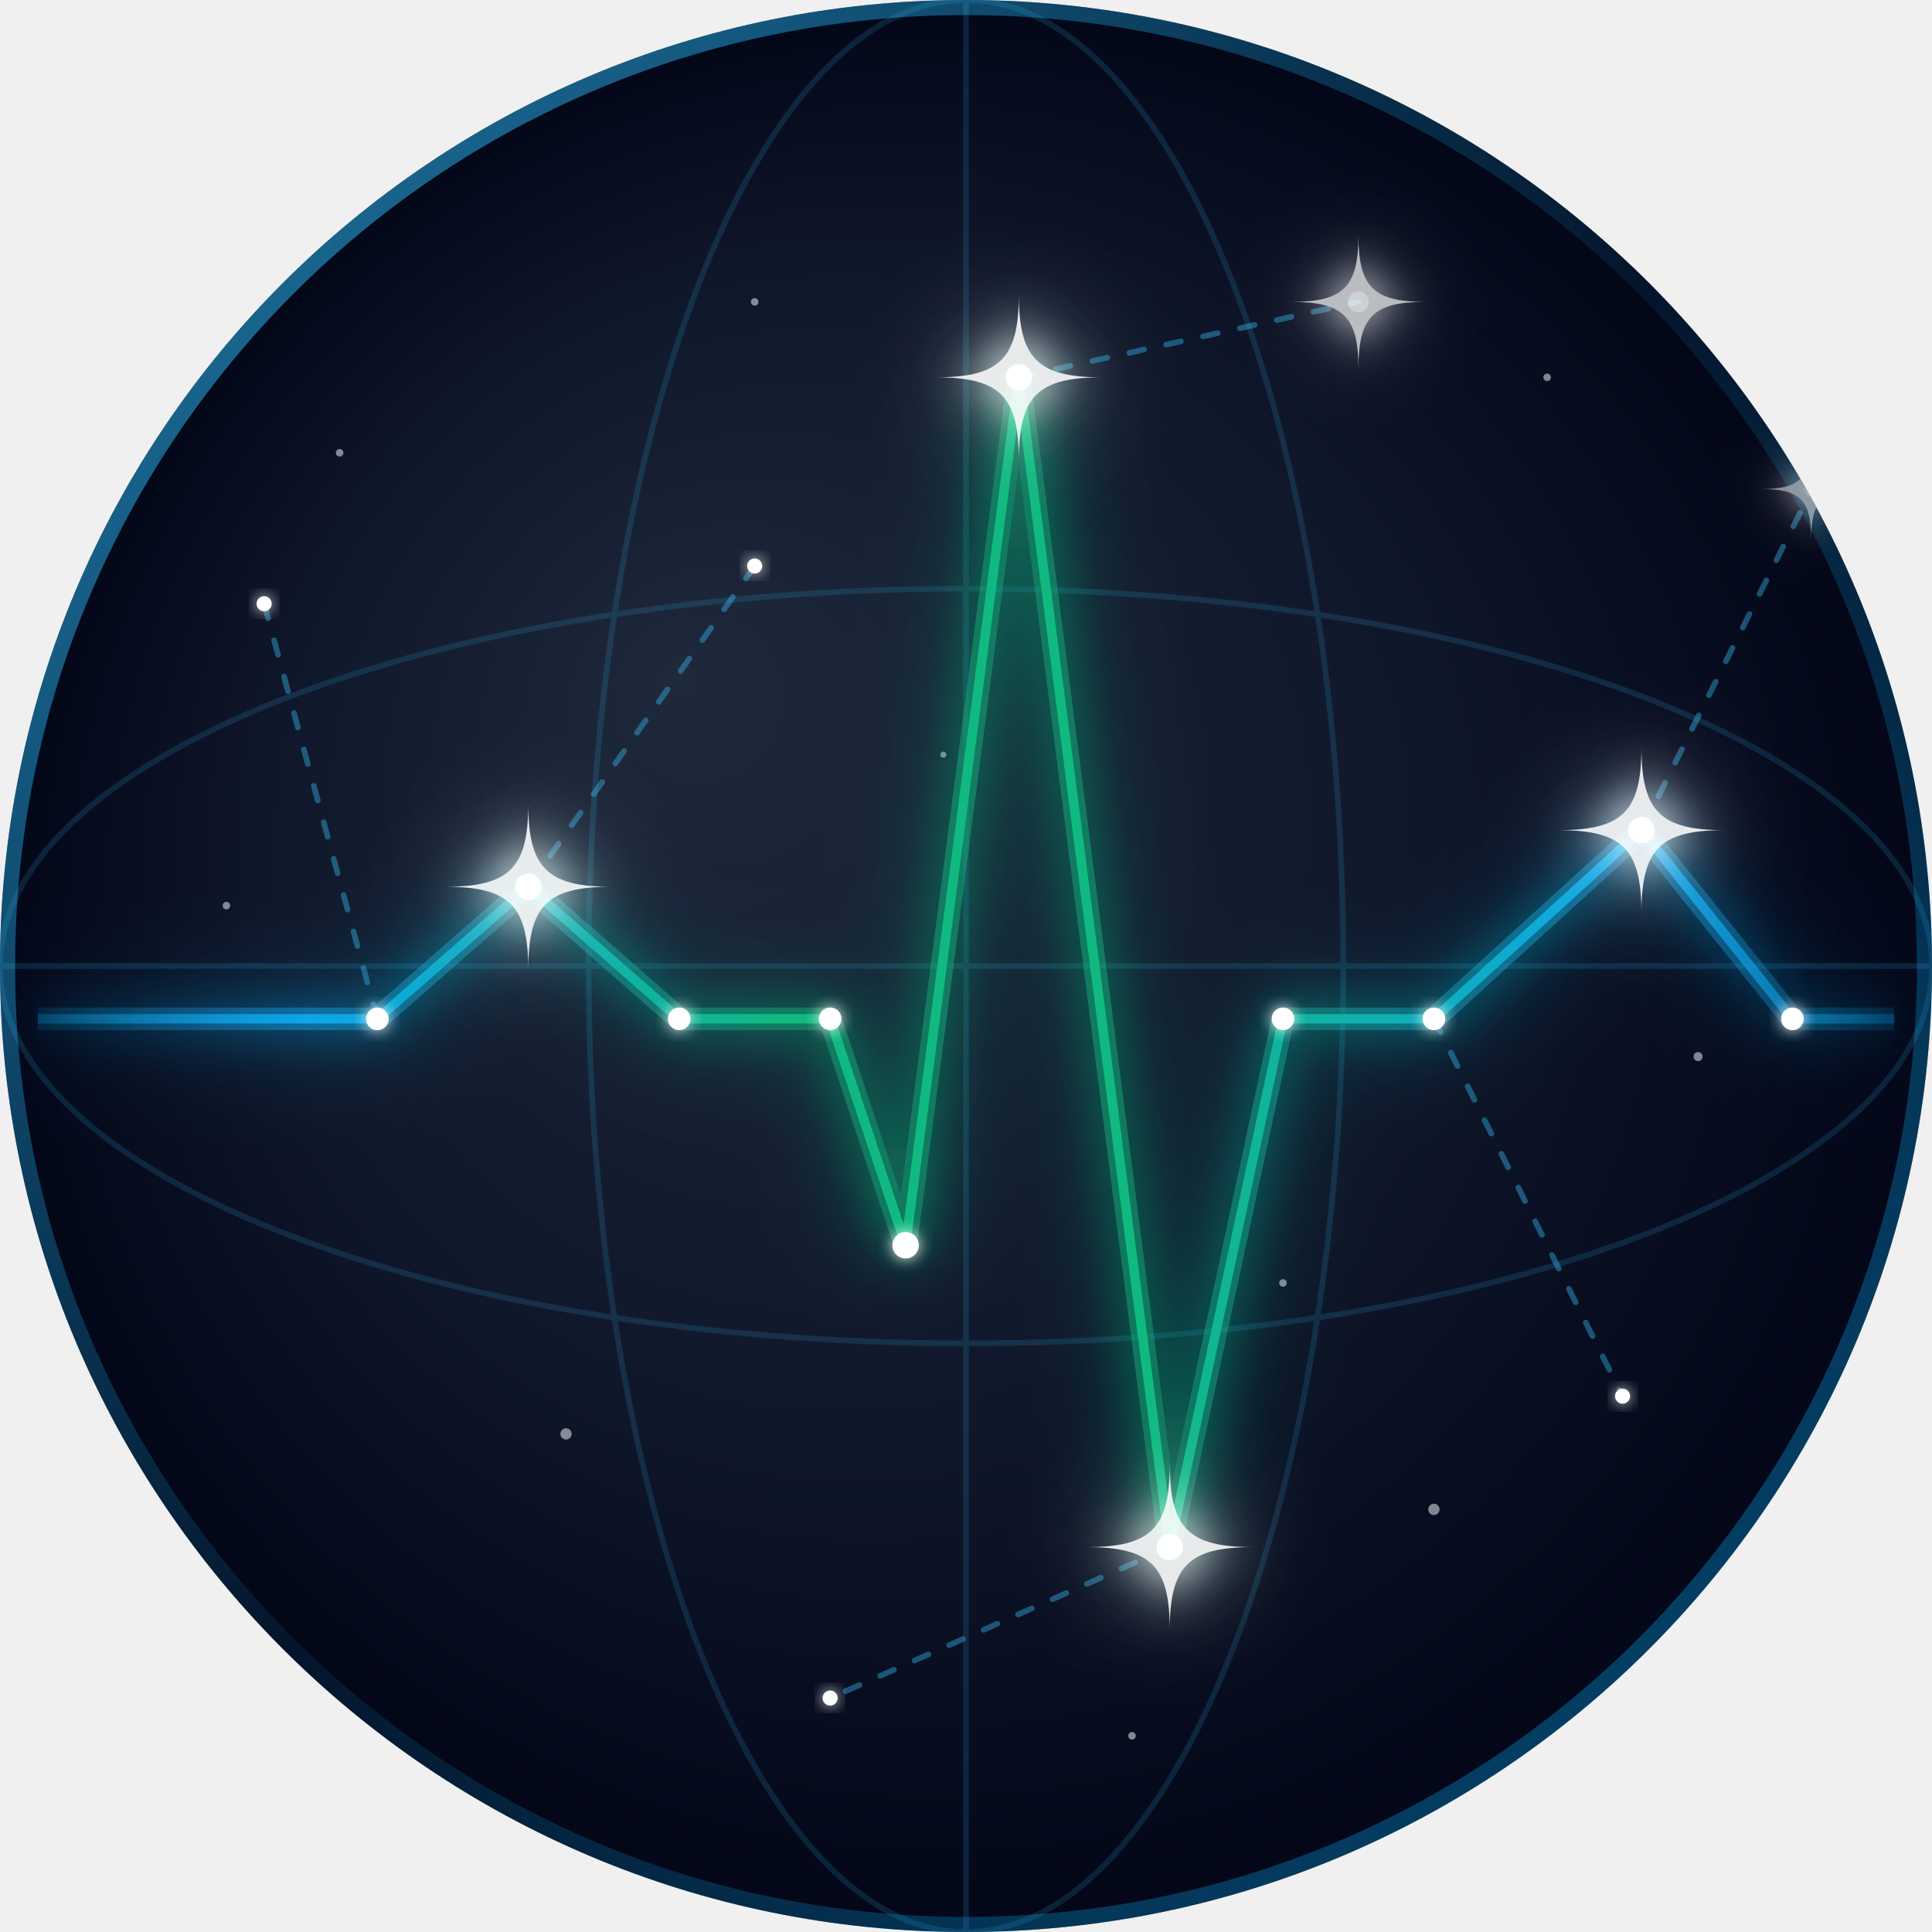
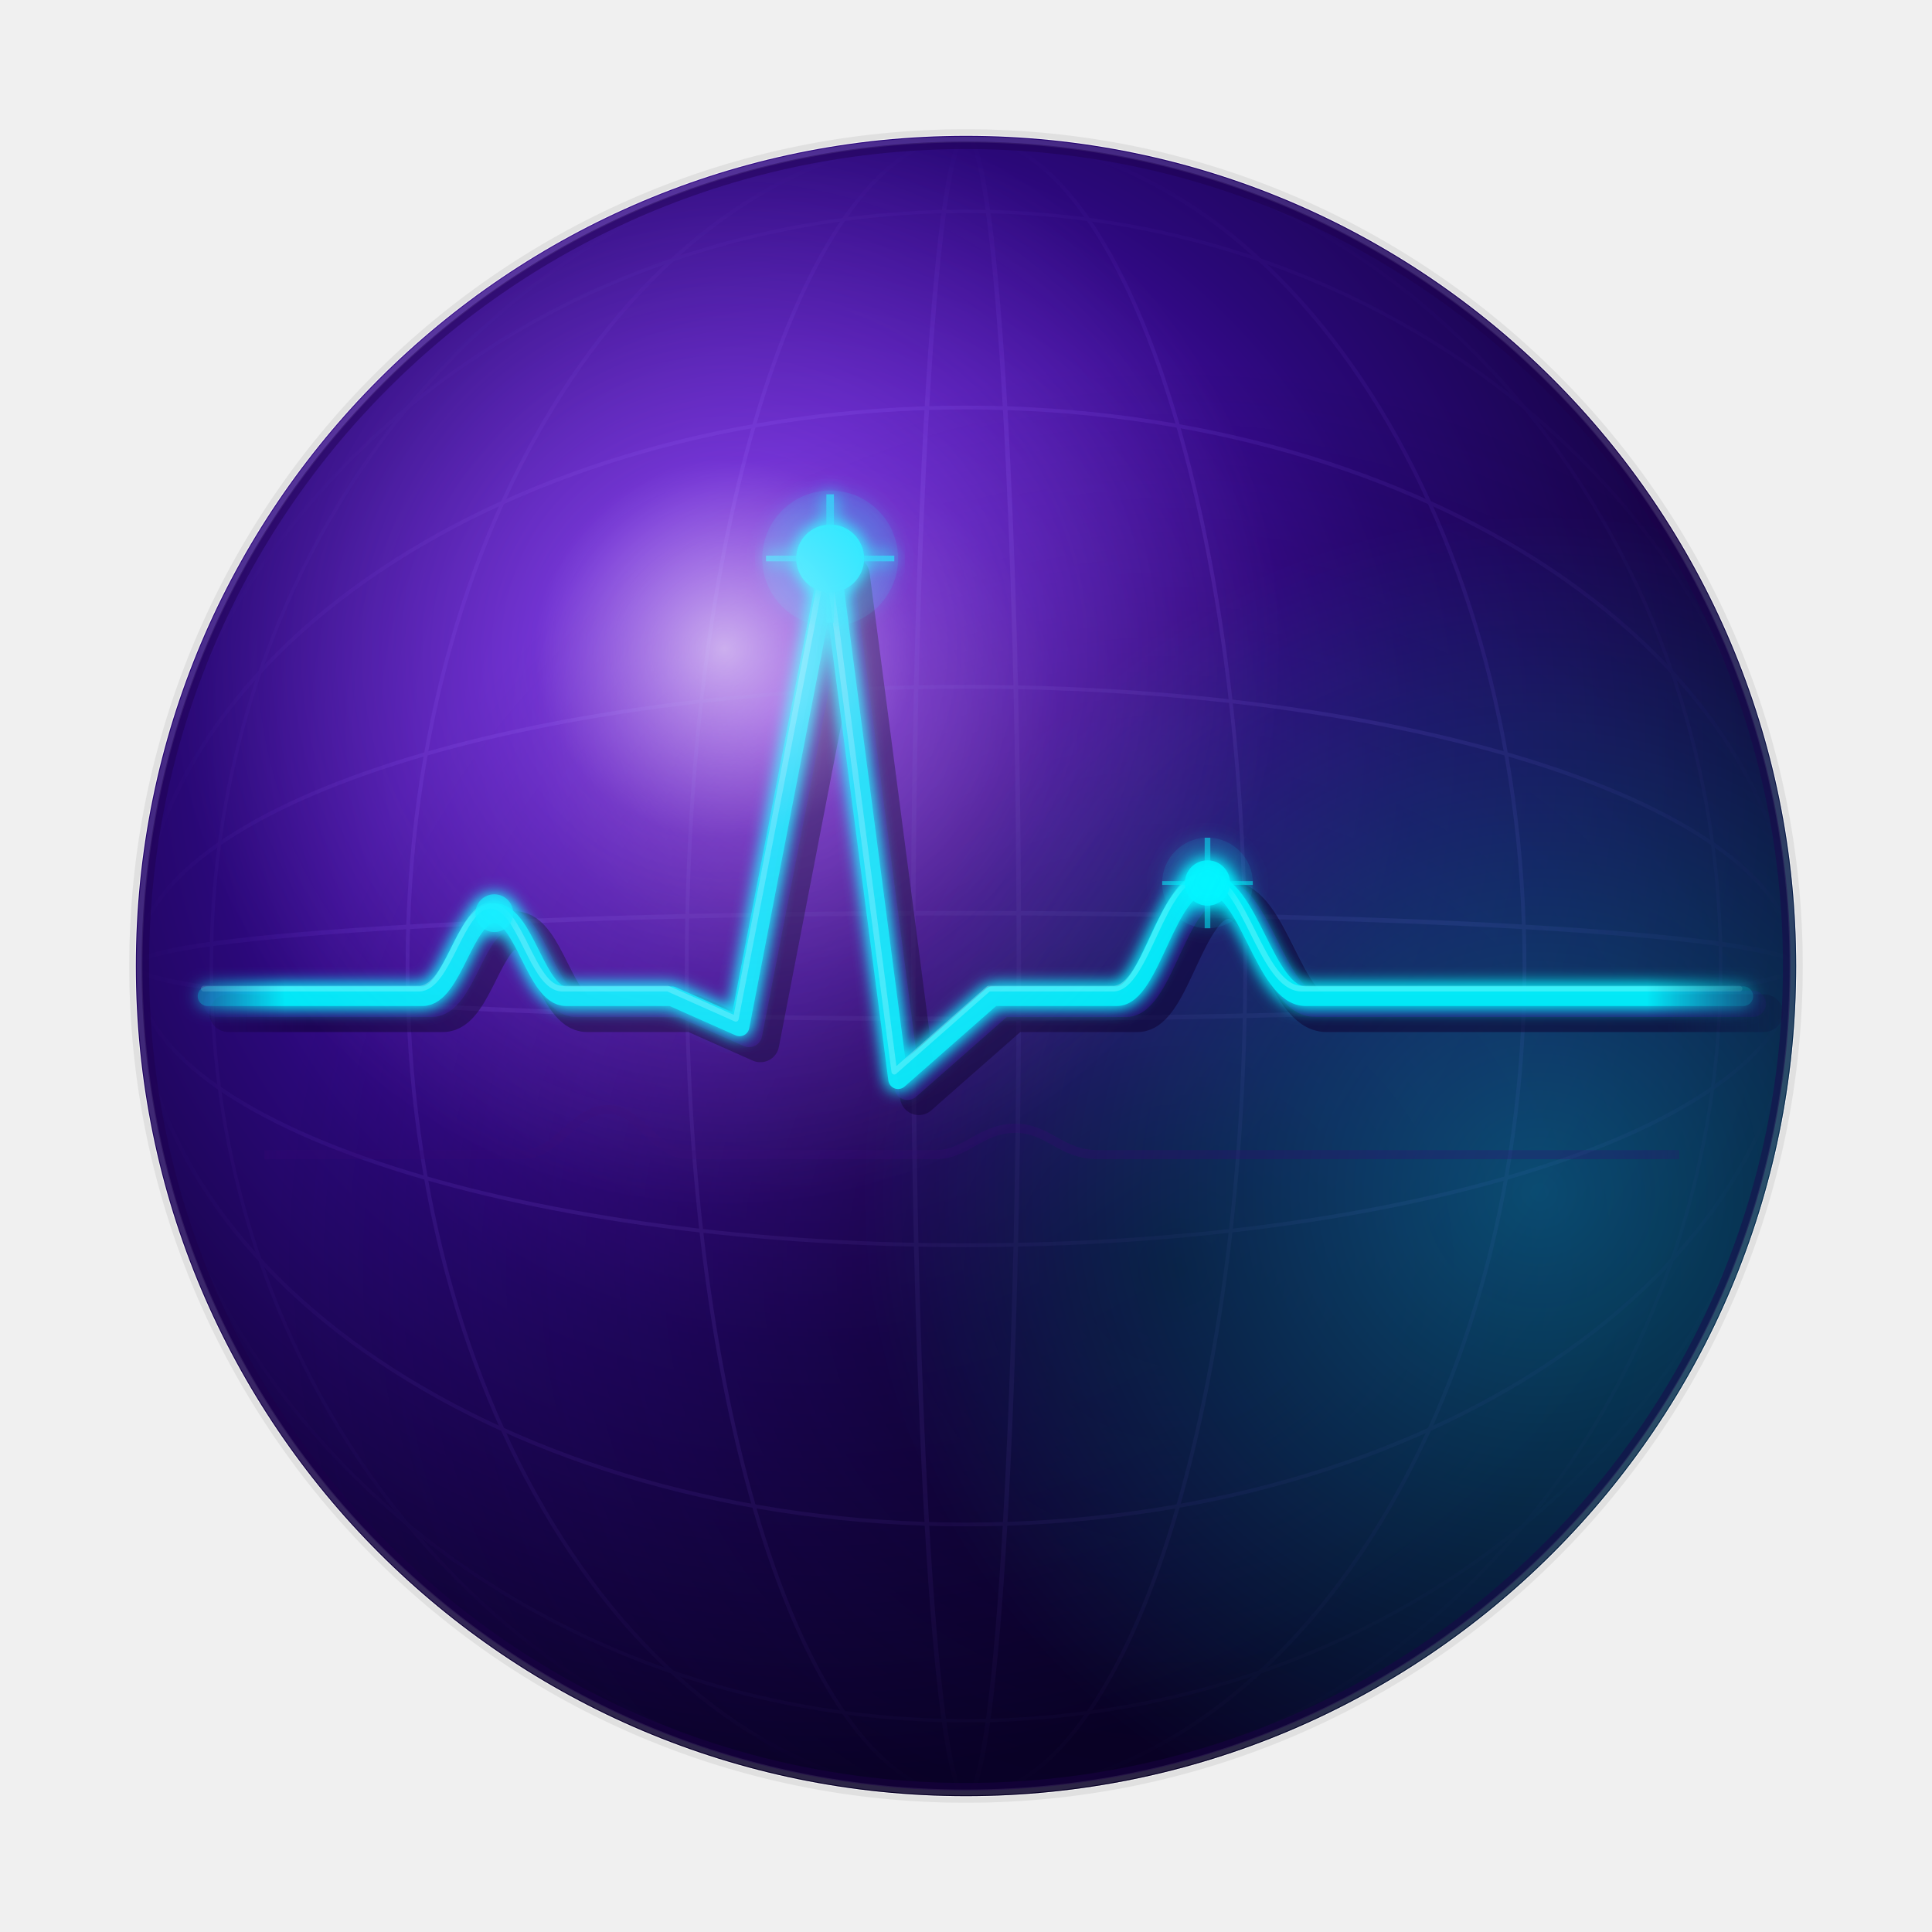
- <svg xmlns="http://www.w3.org/2000/svg" viewBox="0 0 512 512" width="100%" height="100%">
+ <svg xmlns="http://www.w3.org/2000/svg" viewBox="0 0 512 512">
  <defs>
-     <filter id="glow" x="-50%" y="-50%" width="200%" height="200%">
-       <feGaussianBlur stdDeviation="6" result="blur1" />
-       <feGaussianBlur stdDeviation="12" result="blur2" />
+     <radialGradient id="g-base" gradientUnits="userSpaceOnUse" cx="218" cy="200" r="270" fx="208" fy="188">
+       <stop offset="0%" stop-color="#a040ff" />
+       <stop offset="26%" stop-color="#5a12c8" />
+       <stop offset="60%" stop-color="#2a0878" />
+       <stop offset="100%" stop-color="#0d0230" />
+     </radialGradient>
+     <radialGradient id="g-depth" gradientUnits="userSpaceOnUse" cx="312" cy="336" r="240">
+       <stop offset="0%" stop-color="#000010" stop-opacity="0.72" />
+       <stop offset="100%" stop-color="#000010" stop-opacity="0" />
+     </radialGradient>
+     <radialGradient id="g-spec" gradientUnits="userSpaceOnUse" cx="192" cy="172" r="148">
+       <stop offset="0%" stop-color="#ffffff" stop-opacity="0.62" />
+       <stop offset="34%" stop-color="#d4b8ff" stop-opacity="0.20" />
+       <stop offset="100%" stop-color="#d4b8ff" stop-opacity="0" />
+     </radialGradient>
+     <radialGradient id="g-rim" gradientUnits="userSpaceOnUse" cx="408" cy="316" r="180">
+       <stop offset="0%" stop-color="#00f5ff" stop-opacity="0.30" />
+       <stop offset="100%" stop-color="#00f5ff" stop-opacity="0" />
+     </radialGradient>
+     <radialGradient id="g-lf" gradientUnits="userSpaceOnUse" cx="256" cy="256" r="220">
+       <stop offset="56%" stop-color="#fff" />
+       <stop offset="100%" stop-color="#fff" stop-opacity="0" />
+     </radialGradient>
+     <linearGradient id="g-wf" gradientUnits="userSpaceOnUse" x1="36" y1="0" x2="476" y2="0">
+       <stop offset="0%" stop-color="#fff" stop-opacity="0" />
+       <stop offset="9%" stop-color="#fff" />
+       <stop offset="91%" stop-color="#fff" />
+       <stop offset="100%" stop-color="#fff" stop-opacity="0" />
+     </linearGradient>
+     <clipPath id="cp">
+       <circle cx="256" cy="256" r="220" />
+     </clipPath>
+     <mask id="m-lf">
+       <circle cx="256" cy="256" r="220" fill="url(#g-lf)" />
+     </mask>
+     <mask id="m-wf">
+       <rect x="0" y="0" width="512" height="512" fill="url(#g-wf)" />
+     </mask>
+     <filter id="f-cg" x="-8%" y="-40%" width="116%" height="180%">
+       <feGaussianBlur in="SourceGraphic" stdDeviation="2.2" result="b" />
      <feMerge>
-         <feMergeNode in="blur2" />
-         <feMergeNode in="blur1" />
+         <feMergeNode in="b" />
+         <feMergeNode in="b" />
        <feMergeNode in="SourceGraphic" />
      </feMerge>
    </filter>
-     <filter id="subtleGlow" x="-50%" y="-50%" width="200%" height="200%">
-       <feGaussianBlur stdDeviation="2" result="blur" />
-       <feMerge>
-         <feMergeNode in="blur" />
-         <feMergeNode in="SourceGraphic" />
-       </feMerge>
-     </filter>
-     <radialGradient id="spaceGradient" cx="50%" cy="50%" r="50%" fx="35%" fy="35%">
-       <stop offset="0%" stop-color="#1E293B" />
-       <stop offset="60%" stop-color="#0F172A" />
-       <stop offset="100%" stop-color="#020617" />
-     </radialGradient>
-     <linearGradient id="atmosphereRim" x1="0%" y1="0%" x2="100%" y2="100%">
-       <stop offset="0%" stop-color="#38BDF8" stop-opacity="0.8" />
-       <stop offset="50%" stop-color="#0EA5E9" stop-opacity="0.1" />
-       <stop offset="100%" stop-color="#0284C7" stop-opacity="0.6" />
-     </linearGradient>
-     <linearGradient id="pulseGradient" x1="0%" y1="0%" x2="100%" y2="0%">
-       <stop offset="0%" stop-color="#0EA5E9" stop-opacity="0.2" />
-       <stop offset="15%" stop-color="#0EA5E9" stop-opacity="1" />
-       <stop offset="40%" stop-color="#10B981" stop-opacity="1" />
-       <stop offset="60%" stop-color="#10B981" stop-opacity="1" />
-       <stop offset="85%" stop-color="#0EA5E9" stop-opacity="1" />
-       <stop offset="100%" stop-color="#0EA5E9" stop-opacity="0.2" />
-     </linearGradient>
-     <g id="majorStar">
-       <path d="M 0 -22 C 0 -5 5 0 22 0 C 5 0 0 5 0 22 C 0 5 -5 0 -22 0 C -5 0 0 -5 0 -22 Z" fill="#FFFFFF" filter="url(#glow)" opacity="0.9" />
-       <circle cx="0" cy="0" r="3.5" fill="#FFFFFF" />
-     </g>
-     <g id="minorStar">
-       <circle cx="0" cy="0" r="2" fill="#FFFFFF" filter="url(#subtleGlow)" />
-     </g>
-     <clipPath id="planetClip">
-       <circle cx="256" cy="256" r="256" />
-     </clipPath>
  </defs>
-   <circle cx="256" cy="256" r="256" fill="url(#spaceGradient)" />
-   <circle cx="256" cy="256" r="254" fill="none" stroke="url(#atmosphereRim)" stroke-width="4" opacity="0.9" />
-   <g clip-path="url(#planetClip)">
-     <g stroke="#38BDF8" stroke-width="1.5" fill="none" opacity="0.15">
-       <ellipse cx="256" cy="256" rx="100" ry="256" />
-       <ellipse cx="256" cy="256" rx="256" ry="100" />
-       <line x1="256" y1="0" x2="256" y2="512" />
-       <line x1="0" y1="256" x2="512" y2="256" />
-     </g>
-     <g fill="#FFFFFF" opacity="0.5">
-       <circle cx="90" cy="120" r="1" />
-       <circle cx="150" cy="380" r="1.5" />
-       <circle cx="410" cy="100" r="1" />
-       <circle cx="380" cy="400" r="1.5" />
-       <circle cx="200" cy="80" r="1" />
-       <circle cx="300" cy="460" r="1" />
-       <circle cx="450" cy="280" r="1.2" />
-       <circle cx="60" cy="240" r="1" />
-       <circle cx="250" cy="200" r="0.8" />
-       <circle cx="340" cy="340" r="1" />
-     </g>
-     <g stroke="#38BDF8" stroke-width="1.5" stroke-dasharray="4 6" opacity="0.4" stroke-linecap="round">
-       <line x1="100" y1="270" x2="70" y2="160" />
-       <line x1="140" y1="235" x2="200" y2="150" />
-       <line x1="270" y1="100" x2="360" y2="80" />
-       <line x1="310" y1="410" x2="220" y2="450" />
-       <line x1="380" y1="270" x2="430" y2="370" />
-       <line x1="435" y1="220" x2="480" y2="130" />
-     </g>
-     <g>
-       <path d="M 10 270 L 100 270 L 140 235 L 180 270 L 220 270 L 240 330 L 270 100 L 310 410 L 340 270 L 380 270 L 435 220 L 475 270 L 502 270" fill="none" stroke="url(#pulseGradient)" stroke-width="6" stroke-linejoin="round" filter="url(#glow)" opacity="0.6" />
-       <path d="M 10 270 L 100 270 L 140 235 L 180 270 L 220 270 L 240 330 L 270 100 L 310 410 L 340 270 L 380 270 L 435 220 L 475 270 L 502 270" fill="none" stroke="url(#pulseGradient)" stroke-width="2.5" stroke-linejoin="round" />
-     </g>
-     <use href="#minorStar" x="70" y="160" />
-     <use href="#minorStar" x="200" y="150" />
-     <use href="#minorStar" x="220" y="450" />
-     <use href="#minorStar" x="430" y="370" />
-     <circle cx="100" cy="270" r="3" fill="#FFFFFF" filter="url(#subtleGlow)" />
-     <circle cx="180" cy="270" r="3" fill="#FFFFFF" filter="url(#subtleGlow)" />
-     <circle cx="220" cy="270" r="3" fill="#FFFFFF" filter="url(#subtleGlow)" />
-     <circle cx="240" cy="330" r="3.5" fill="#FFFFFF" filter="url(#subtleGlow)" />
-     <circle cx="340" cy="270" r="3" fill="#FFFFFF" filter="url(#subtleGlow)" />
-     <circle cx="380" cy="270" r="3" fill="#FFFFFF" filter="url(#subtleGlow)" />
-     <circle cx="475" cy="270" r="3" fill="#FFFFFF" filter="url(#subtleGlow)" />
-     <use href="#majorStar" x="140" y="235" />
-     <use href="#majorStar" x="270" y="100" />
-     <use href="#majorStar" x="310" y="410" />
-     <use href="#majorStar" x="435" y="220" />
-     <use href="#majorStar" x="360" y="80" transform="scale(0.8) translate(90, 20)" opacity="0.8" />
-     <use href="#majorStar" x="480" y="130" transform="scale(0.6) translate(320, 86)" opacity="0.6" />
+   <circle cx="256" cy="256" r="221" fill="none" stroke="#000" stroke-width="1.5" opacity="0.07" />
+   <circle cx="256" cy="256" r="220" fill="url(#g-base)" />
+   <g clip-path="url(#cp)" mask="url(#m-lf)" opacity="0.20">
+     <ellipse cx="256" cy="256" rx="220" ry="14" fill="none" stroke="#9058ff" stroke-width="1.2" />
+     <ellipse cx="256" cy="256" rx="220" ry="74" fill="none" stroke="#9058ff" stroke-width="1.0" />
+     <ellipse cx="256" cy="256" rx="220" ry="148" fill="none" stroke="#9058ff" stroke-width="1.0" />
+     <ellipse cx="256" cy="256" rx="220" ry="200" fill="none" stroke="#9058ff" stroke-width="0.9" />
+     <ellipse cx="256" cy="256" rx="14" ry="220" fill="none" stroke="#9058ff" stroke-width="1.2" />
+     <ellipse cx="256" cy="256" rx="74" ry="220" fill="none" stroke="#9058ff" stroke-width="1.0" />
+     <ellipse cx="256" cy="256" rx="148" ry="220" fill="none" stroke="#9058ff" stroke-width="1.0" />
+     <ellipse cx="256" cy="256" rx="200" ry="220" fill="none" stroke="#9058ff" stroke-width="0.9" />
  </g>
+   <circle cx="256" cy="256" r="220" fill="url(#g-depth)" clip-path="url(#cp)" />
+   <circle cx="256" cy="256" r="220" fill="url(#g-rim)" clip-path="url(#cp)" />
+   <line x1="55" y1="264" x2="462" y2="264" stroke="#4a1a88" stroke-width="1.8" opacity="0.38" clip-path="url(#cp)" mask="url(#m-wf)" />
+   <path d="M 70,306 L 138,306 C 148,306 152,294 161,294 C 170,294 173,306 183,306          L 248,306 C 256,306 260,299 269,299 C 278,299 281,306 291,306 L 445,306" fill="none" stroke="#380875" stroke-width="2.4" opacity="0.26" clip-path="url(#cp)" mask="url(#m-wf)" />
+   <path d="M 55,264 L 112,264 C 120,264 123,242 131,242 C 139,242 142,264 150,264          L 178,264 L 196,272 L 220,148 L 238,286 L 263,264          L 296,264 C 305,264 309,234 320,234 C 331,234 335,264 346,264 L 462,264" fill="none" stroke="#0e0030" stroke-width="10" opacity="0.52" stroke-linejoin="round" stroke-linecap="round" clip-path="url(#cp)" mask="url(#m-wf)" transform="translate(5.5,4.5)" />
+   <path d="M 55,264 L 112,264 C 120,264 123,242 131,242 C 139,242 142,264 150,264          L 178,264 L 196,272 L 220,148 L 238,286 L 263,264          L 296,264 C 305,264 309,234 320,234 C 331,234 335,264 346,264 L 462,264" fill="none" stroke="#3a0898" stroke-width="7" opacity="0.42" stroke-linejoin="round" stroke-linecap="round" clip-path="url(#cp)" mask="url(#m-wf)" transform="translate(2.5,2)" />
+   <path d="M 55,264 L 112,264 C 120,264 123,242 131,242 C 139,242 142,264 150,264          L 178,264 L 196,272 L 220,148 L 238,286 L 263,264          L 296,264 C 305,264 309,234 320,234 C 331,234 335,264 346,264 L 462,264" fill="none" stroke="#00f5ff" stroke-width="5.2" stroke-linejoin="round" stroke-linecap="round" opacity="0.94" clip-path="url(#cp)" mask="url(#m-wf)" filter="url(#f-cg)" />
+   <path d="M 55,264 L 112,264 C 120,264 123,242 131,242 C 139,242 142,264 150,264          L 178,264 L 196,272 L 220,148 L 238,286 L 263,264          L 296,264 C 305,264 309,234 320,234 C 331,234 335,264 346,264 L 462,264" fill="none" stroke="#aaffff" stroke-width="1.5" stroke-linejoin="round" stroke-linecap="round" opacity="0.32" clip-path="url(#cp)" mask="url(#m-wf)" transform="translate(-1,-2)" />
+   <g clip-path="url(#cp)" filter="url(#f-cg)" opacity="0.72">
+     <line x1="220" y1="131" x2="220" y2="165" stroke="#00f5ff" stroke-width="2" />
+     <line x1="203" y1="148" x2="237" y2="148" stroke="#00f5ff" stroke-width="1.5" />
+   </g>
+   <g clip-path="url(#cp)" opacity="0.50">
+     <line x1="320" y1="222" x2="320" y2="246" stroke="#00f5ff" stroke-width="1.5" />
+     <line x1="308" y1="234" x2="332" y2="234" stroke="#00f5ff" stroke-width="1" />
+   </g>
+   <g clip-path="url(#cp)" filter="url(#f-cg)">
+     <circle cx="220" cy="148" r="18" fill="#00f5ff" opacity="0.10" />
+     <circle cx="220" cy="148" r="9" fill="#00f5ff" opacity="0.96" />
+     <circle cx="320" cy="234" r="12" fill="#00f5ff" opacity="0.09" />
+     <circle cx="320" cy="234" r="6" fill="#00f5ff" opacity="0.86" />
+     <circle cx="131" cy="242" r="5" fill="#00f5ff" opacity="0.62" />
+   </g>
+   <circle cx="256" cy="256" r="220" fill="url(#g-spec)" clip-path="url(#cp)" />
+   <circle cx="256" cy="256" r="219" fill="none" stroke="#fff" stroke-width="1.5" opacity="0.14" />
+   <circle cx="256" cy="256" r="217.5" fill="none" stroke="#1c004a" stroke-width="2" opacity="0.42" />
</svg>
